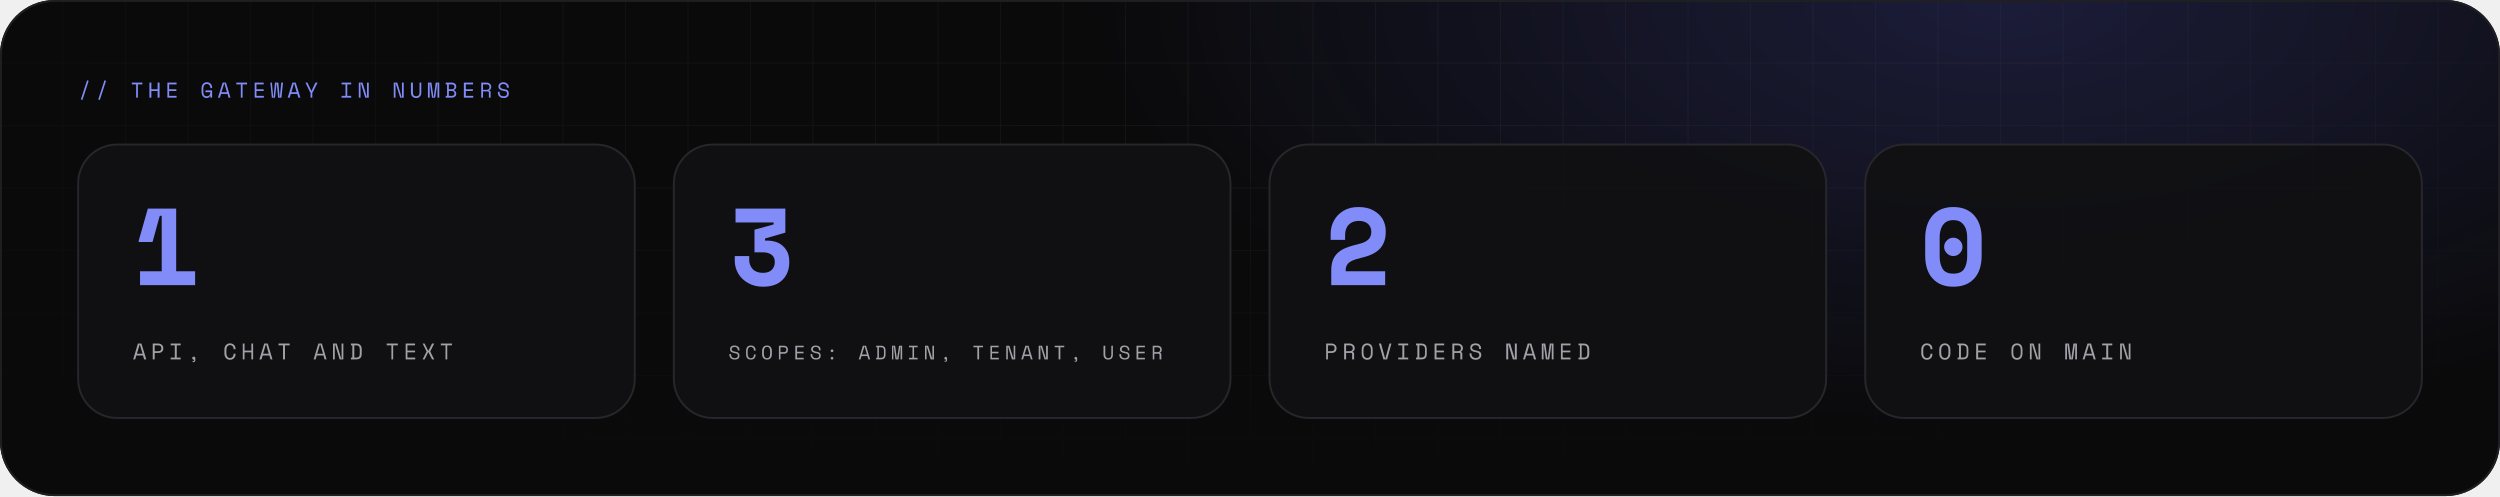
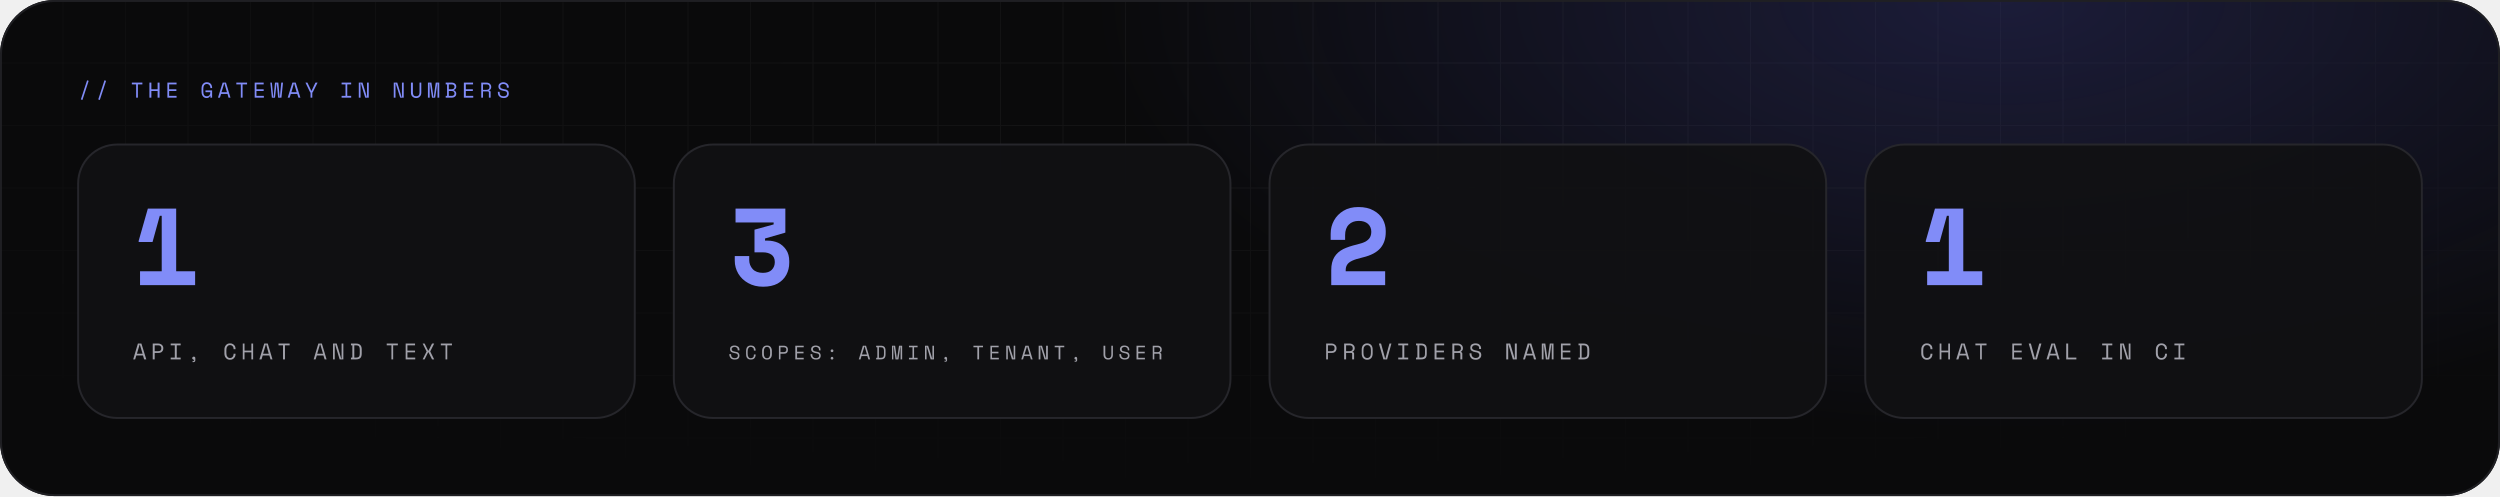
- <svg xmlns="http://www.w3.org/2000/svg" viewBox="0 0 1280 254" width="1280" height="254" role="img" aria-label="1 API, CHAT AND TEXT. 3 SCOPES: ADMIN, TENANT, USER. 2 PROVIDERS NAMED. 0 CODE ON MAIN">
+ <svg xmlns="http://www.w3.org/2000/svg" viewBox="0 0 1280 254" width="1280" height="254" role="img" aria-label="1 API, CHAT AND TEXT. 3 SCOPES: ADMIN, TENANT, USER. 2 PROVIDERS NAMED. 1 CHAT EVAL IN CI">
  <defs>
    <radialGradient id="vmp-stats-d-g">
      <stop offset="0" stop-color="#6366f1" stop-opacity="0.2" />
      <stop offset="1" stop-color="#6366f1" stop-opacity="0" />
    </radialGradient>
    <pattern id="vmp-stats-d-grid" width="32" height="32" patternUnits="userSpaceOnUse">
      <path d="M32 0H0V32" fill="none" stroke="#ffffff" stroke-opacity="0.045" stroke-width="1" />
    </pattern>
    <radialGradient id="vmp-stats-d-fade" cx="0.5" cy="0.2" r="0.8">
      <stop offset="0" stop-color="#fff" />
      <stop offset="1" stop-color="#fff" stop-opacity="0" />
    </radialGradient>
    <mask id="vmp-stats-d-m">
      <rect width="1280" height="254" fill="url(#vmp-stats-d-fade)" />
    </mask>
    <clipPath id="vmp-stats-d-clip">
      <rect width="1280" height="254" rx="28" />
    </clipPath>
  </defs>
  <g clip-path="url(#vmp-stats-d-clip)">
    <rect width="1280" height="254" fill="#0a0a0b" />
    <rect width="1280" height="254" fill="url(#vmp-stats-d-grid)" mask="url(#vmp-stats-d-m)" />
    <ellipse cx="1024" cy="0" rx="461" ry="220" fill="url(#vmp-stats-d-g)" />
  </g>
  <rect x="0.5" y="0.5" width="1279" height="253" rx="27.5" fill="none" stroke="#1f1f23" />
  <path fill="#818cf8" d="M42.2 51.2 41.4 50.9 44.6 41.1 45.4 41.4ZM51.1 51.2 50.3 50.9 53.5 41.1 54.3 41.4ZM69.7 50V43.2H67.5V42.3H72.9V43.2H70.6V50ZM76.5 50V42.3H77.5V45.7H80.7V42.3H81.7V50H80.7V46.6H77.5V50ZM85.7 50V42.3H90.4V43.2H86.6V45.7H90.3V46.6H86.6V49.1H90.4V50ZM105.8 50.2Q104.6 50.2 103.9 49.3Q103.2 48.5 103.2 47V45.3Q103.2 43.8 103.9 43Q104.6 42.1 105.9 42.1Q106.8 42.1 107.4 42.5Q108 42.9 108.3 43.5Q108.6 44.2 108.6 44.9V45.1H107.7V44.9Q107.7 44.4 107.5 44Q107.3 43.6 106.9 43.3Q106.5 43 105.9 43Q105 43 104.5 43.7Q104.1 44.3 104.1 45.4V46.9Q104.1 48.1 104.5 48.7Q105 49.3 105.9 49.3Q106.7 49.3 107.2 48.8Q107.7 48.2 107.7 47.3V47.2H105.2V46.3H108.6V50H107.7V49.1H107.6Q107.4 49.5 106.9 49.9Q106.5 50.2 105.8 50.2ZM111.6 50 114 42.3H115.7L118 50H117L116.5 48.1H113.2L112.6 50ZM113.4 47.2H116.2L114.9 42.7H114.8ZM123.3 50V43.2H121V42.3H126.5V43.2H124.2V50ZM130.4 50V42.3H135V43.2H131.3V45.7H135V46.6H131.3V49.1H135.1V50ZM139.2 50 138.4 42.3H139.2L139.9 49.6H140.1L140.8 42.3H142.5L143.2 49.6H143.3L144 42.3H144.9L144.1 50H142.4L141.7 42.7H141.6L140.8 50ZM147.3 50 149.7 42.3H151.4L153.8 50H152.8L152.2 48.1H148.9L148.3 50ZM149.2 47.2H151.9L150.6 42.7H150.5ZM159 50V47.3H158.8L156.4 42.3H157.4L159.4 46.5H159.5L161.5 42.3H162.6L160.1 47.3H159.9V50ZM174.9 50V49.1H176.9V43.2H174.9V42.3H179.8V43.2H177.8V49.1H179.8V50ZM183.7 50V42.3H185.6L187.8 49.6H187.9V42.3H188.8V50H187L184.8 42.7H184.6V50ZM201.6 50V42.3H203.4L205.6 49.6H205.8V42.3H206.7V50H204.9L202.6 42.7H202.5V50ZM213.1 50.2Q211.9 50.2 211.1 49.4Q210.4 48.7 210.4 47.4V42.3H211.4V47.4Q211.4 48.3 211.8 48.8Q212.2 49.3 213.1 49.3Q213.9 49.3 214.4 48.8Q214.8 48.3 214.8 47.4V42.3H215.7V47.4Q215.7 48.7 215 49.4Q214.3 50.2 213.1 50.2ZM219.1 50V42.3H220.9L221.9 49.6H222.1L223.1 42.3H224.9V50H224V42.7H223.9L222.8 50H221.2L220.1 42.7H220V50ZM228.2 50V49.1H228.9V43.2H228.2V42.3H231.3Q232.4 42.3 233 42.9Q233.6 43.4 233.6 44.3V44.4Q233.6 45.1 233.2 45.5Q232.8 45.9 232.3 46.1V46.2Q232.8 46.3 233.2 46.8Q233.6 47.2 233.6 47.9V48Q233.6 48.9 233 49.4Q232.4 50 231.3 50ZM229.8 45.7H231.3Q231.9 45.7 232.3 45.4Q232.7 45 232.7 44.4V44.4Q232.7 43.8 232.3 43.5Q231.9 43.2 231.2 43.2H229.8ZM229.8 49.1H231.2Q231.9 49.1 232.3 48.8Q232.7 48.5 232.7 47.9V47.9Q232.7 47.3 232.3 46.9Q231.9 46.6 231.3 46.6H229.8ZM237.5 50V42.3H242.2V43.2H238.5V45.7H242.1V46.6H238.5V49.1H242.3V50ZM246.4 50V42.3H249.1Q249.9 42.3 250.4 42.6Q251 42.9 251.2 43.4Q251.5 43.8 251.5 44.4V44.7Q251.5 45.1 251.2 45.6Q251 46 250.5 46.2V46.4Q250.8 46.4 251 46.6Q251.2 46.8 251.2 47.2V50H250.3V47.4Q250.3 47.1 250.2 47Q250 46.8 249.7 46.8H247.3V50ZM247.3 46H249Q250.6 46 250.6 44.7V44.5Q250.6 43.9 250.2 43.5Q249.8 43.2 249 43.2H247.3ZM257.9 50.2Q256.9 50.2 256.2 49.8Q255.6 49.4 255.2 48.8Q254.9 48.1 254.9 47.3V47H255.8V47.3Q255.8 48.3 256.3 48.8Q256.9 49.3 257.9 49.3Q258.7 49.3 259.2 48.9Q259.6 48.5 259.6 47.9V47.8Q259.6 47.2 259.2 46.9Q258.7 46.6 257.7 46.5Q256.6 46.3 255.9 45.8Q255.2 45.3 255.2 44.3V44.2Q255.2 43.6 255.5 43.1Q255.8 42.7 256.4 42.4Q257 42.1 257.7 42.1Q258.6 42.1 259.2 42.5Q259.8 42.8 260.1 43.3Q260.5 43.8 260.5 44.5V44.9H259.5V44.5Q259.5 44 259.3 43.7Q259 43.3 258.6 43.2Q258.2 43 257.7 43Q257.3 43 256.9 43.1Q256.6 43.3 256.3 43.6Q256.1 43.8 256.1 44.2V44.3Q256.1 44.9 256.6 45.2Q257.2 45.5 258.2 45.7Q259.4 45.8 260 46.4Q260.5 46.9 260.5 47.8V47.9Q260.5 48.9 259.9 49.5Q259.2 50.2 257.9 50.2Z" />
  <rect x="40.0" y="74" width="285.0" height="140" rx="20" fill="#111113" fill-opacity="0.92" stroke="#26262b" />
  <path fill="#818cf8" d="M71.7 146V138.9H82.8V110.5H81.8L78.1 123.9H71V123.3L75.7 106.8H90.2V138.9H99.9V146Z" />
  <path fill="#a1a1aa" d="M68.2 184 70.6 175.9H72.4L74.9 184H73.8L73.2 182H69.8L69.2 184ZM70.1 181.1H73L71.6 176.4H71.5ZM78.2 184V175.9H81.1Q81.9 175.9 82.5 176.3Q83 176.6 83.3 177.1Q83.6 177.5 83.6 178.1V178.5Q83.6 179.1 83.3 179.6Q83 180.1 82.5 180.4Q81.9 180.7 81.1 180.7H79.2V184ZM79.2 179.8H81Q82.6 179.8 82.6 178.4V178.2Q82.6 177.6 82.2 177.2Q81.8 176.8 81 176.8H79.2ZM87.4 184V183.1H89.5V176.8H87.4V175.9H92.5V176.8H90.5V183.1H92.5V184ZM98.6 185.4V184.8H99.1Q99.4 184.8 99.4 184.4V184.1Q99.3 184.2 99.2 184.2Q98.9 184.2 98.7 183.9Q98.4 183.7 98.4 183.4Q98.4 183 98.7 182.8Q98.9 182.6 99.2 182.6Q99.6 182.6 99.8 182.8Q100 183 100 183.4V184.5Q100 184.9 99.8 185.1Q99.5 185.4 99.2 185.4ZM117.8 184.2Q116.4 184.2 115.7 183.3Q114.9 182.5 114.9 180.9V179.1Q114.9 177.5 115.7 176.7Q116.4 175.8 117.8 175.8Q118.7 175.8 119.3 176.2Q119.9 176.6 120.3 177.2Q120.6 177.9 120.6 178.7V178.8H119.6V178.7Q119.6 178.2 119.4 177.7Q119.2 177.3 118.8 177Q118.4 176.7 117.8 176.7Q116.8 176.7 116.4 177.4Q115.9 178 115.9 179.1V180.8Q115.9 182 116.4 182.6Q116.8 183.3 117.8 183.3Q118.4 183.3 118.8 183Q119.2 182.7 119.4 182.2Q119.6 181.8 119.6 181.2V181.1H120.6V181.2Q120.6 182.1 120.3 182.7Q119.9 183.4 119.3 183.8Q118.7 184.2 117.8 184.2ZM124.3 184V175.9H125.2V179.5H128.7V175.9H129.6V184H128.7V180.4H125.2V184ZM132.8 184 135.3 175.9H137.1L139.5 184H138.5L137.9 182H134.5L133.9 184ZM134.7 181.1H137.6L136.3 176.4H136.1ZM144.9 184V176.8H142.6V175.9H148.3V176.8H145.9V184ZM160.6 184 163 175.9H164.8L167.2 184H166.2L165.6 182H162.2L161.6 184ZM162.4 181.1H165.4L164 176.4H163.8ZM170.5 184V175.9H172.4L174.7 183.6H174.9V175.9H175.8V184H173.9L171.6 176.4H171.4V184ZM179.7 184V183.1H180.4V176.8H179.7V175.9H182.3Q183.8 175.9 184.5 176.7Q185.2 177.4 185.2 178.9V181Q185.2 182.6 184.5 183.3Q183.8 184 182.3 184ZM181.4 183.1H182.2Q182.9 183.1 183.4 182.9Q183.8 182.7 184 182.3Q184.2 181.8 184.2 180.9V179Q184.2 178.2 184 177.7Q183.8 177.2 183.4 177Q182.9 176.8 182.2 176.8H181.4ZM200.4 184V176.8H198V175.9H203.7V176.8H201.3V184ZM207.7 184V175.9H212.5V176.8H208.6V179.5H212.5V180.4H208.6V183.1H212.6V184ZM216.4 184 218.4 180V179.9L216.4 175.9H217.4L219.2 179.5H219.4L221.2 175.9H222.3L220.3 179.9V180L222.3 184H221.2L219.4 180.4H219.2L217.4 184ZM228.1 184V176.8H225.7V175.9H231.4V176.8H229V184Z" />
  <rect x="345.0" y="74" width="285.0" height="140" rx="20" fill="#111113" fill-opacity="0.92" stroke="#26262b" />
  <path fill="#818cf8" d="M390.7 146.8Q386.3 146.8 383 144.9Q379.8 143.1 378 140.1Q376.2 137 376.2 133.5V131.1H383.6V133.1Q383.6 135.8 385.4 137.8Q387.2 139.7 390.6 139.7Q393.6 139.7 395.1 138.2Q396.7 136.6 396.7 134.2Q396.7 131.6 395 130.4Q393.3 129.2 390.7 129.2H386.3V117.6L396.1 114.9V113.9H376.6V106.8H402.1V119.1L391.7 122.1V123.2H393Q395.8 123.2 398.4 124.3Q400.9 125.5 402.5 127.9Q404.1 130.2 404.1 133.8V134.5Q404.1 137.9 402.6 140.7Q401.1 143.5 398.1 145.2Q395.1 146.8 390.7 146.8Z" />
  <path fill="#a1a1aa" d="M376.2 184.1Q375.3 184.1 374.7 183.8Q374.1 183.5 373.8 182.9Q373.4 182.3 373.4 181.6V181.3H374.3V181.5Q374.3 182.4 374.8 182.9Q375.3 183.4 376.2 183.4Q377 183.4 377.4 183Q377.8 182.7 377.8 182.1V182Q377.8 181.5 377.4 181.2Q377 180.9 376.1 180.8Q375 180.6 374.4 180.2Q373.8 179.7 373.8 178.8V178.7Q373.8 178.2 374 177.8Q374.3 177.3 374.9 177.1Q375.4 176.9 376.1 176.9Q376.9 176.9 377.4 177.2Q378 177.4 378.3 177.9Q378.6 178.4 378.6 179V179.4H377.7V179Q377.7 178.6 377.5 178.3Q377.2 177.9 376.9 177.8Q376.5 177.6 376.1 177.6Q375.7 177.6 375.3 177.8Q375 177.9 374.8 178.1Q374.6 178.4 374.6 178.8V178.8Q374.6 179.4 375.1 179.7Q375.5 179.9 376.5 180.1Q377.6 180.2 378.1 180.7Q378.6 181.2 378.6 182V182.1Q378.6 183 378 183.6Q377.4 184.1 376.2 184.1ZM384.4 184.1Q383.3 184.1 382.6 183.4Q382 182.7 382 181.3V179.7Q382 178.4 382.6 177.6Q383.3 176.9 384.4 176.9Q385.2 176.9 385.8 177.2Q386.3 177.5 386.6 178.1Q386.9 178.7 386.9 179.4V179.5H386V179.4Q386 178.9 385.9 178.5Q385.7 178.1 385.3 177.9Q385 177.6 384.4 177.6Q383.6 177.6 383.2 178.2Q382.8 178.8 382.8 179.8V181.2Q382.8 182.2 383.2 182.8Q383.6 183.4 384.4 183.4Q385 183.4 385.4 183.1Q385.7 182.9 385.9 182.5Q386 182.1 386 181.6V181.5H386.9V181.6Q386.9 182.3 386.6 182.9Q386.3 183.5 385.8 183.8Q385.2 184.1 384.4 184.1ZM392.7 184.1Q391.6 184.1 390.9 183.4Q390.2 182.7 390.2 181.3V179.7Q390.2 178.4 390.9 177.6Q391.6 176.9 392.7 176.9Q393.9 176.9 394.5 177.6Q395.2 178.4 395.2 179.7V181.3Q395.2 182.7 394.5 183.4Q393.9 184.1 392.7 184.1ZM392.7 183.4Q393.5 183.4 393.9 182.8Q394.3 182.2 394.3 181.2V179.8Q394.3 178.8 393.9 178.2Q393.5 177.6 392.7 177.6Q391.9 177.6 391.5 178.2Q391.1 178.8 391.1 179.8V181.2Q391.1 182.2 391.5 182.8Q391.9 183.4 392.7 183.4ZM398.8 184V177H401.3Q402 177 402.5 177.3Q403 177.5 403.2 178Q403.4 178.4 403.4 178.9V179.2Q403.4 179.7 403.2 180.2Q403 180.6 402.5 180.9Q402 181.1 401.3 181.1H399.6V184ZM399.6 180.3H401.2Q402.6 180.3 402.6 179.1V179Q402.6 178.4 402.3 178.1Q401.9 177.8 401.2 177.8H399.6ZM407.2 184V177H411.5V177.8H408.1V180.1H411.4V180.9H408.1V183.2H411.5V184ZM417.8 184.1Q416.9 184.1 416.3 183.8Q415.7 183.5 415.4 182.9Q415 182.3 415 181.6V181.3H415.9V181.5Q415.9 182.4 416.4 182.9Q416.9 183.4 417.8 183.4Q418.6 183.4 419 183Q419.4 182.7 419.4 182.1V182Q419.4 181.5 419 181.2Q418.6 180.9 417.6 180.8Q416.6 180.6 416 180.2Q415.3 179.7 415.3 178.8V178.7Q415.3 178.2 415.6 177.8Q415.9 177.3 416.5 177.1Q417 176.9 417.7 176.9Q418.4 176.9 419 177.2Q419.6 177.4 419.9 177.9Q420.1 178.4 420.1 179V179.4H419.3V179Q419.3 178.6 419.1 178.3Q418.8 177.9 418.5 177.8Q418.1 177.6 417.6 177.6Q417.3 177.6 416.9 177.8Q416.6 177.9 416.4 178.1Q416.2 178.4 416.2 178.8V178.8Q416.2 179.4 416.7 179.7Q417.1 179.9 418.1 180.1Q419.2 180.2 419.7 180.7Q420.2 181.2 420.2 182V182.1Q420.2 183 419.6 183.6Q419 184.1 417.8 184.1ZM426 180.3Q425.7 180.3 425.5 180.1Q425.3 179.9 425.3 179.6Q425.3 179.3 425.5 179.1Q425.7 178.9 426 178.9Q426.3 178.9 426.5 179.1Q426.7 179.3 426.7 179.6Q426.7 179.9 426.5 180.1Q426.3 180.3 426 180.3ZM426 184.1Q425.7 184.1 425.5 183.9Q425.3 183.7 425.3 183.4Q425.3 183.2 425.5 182.9Q425.7 182.7 426 182.7Q426.3 182.7 426.5 182.9Q426.7 183.2 426.7 183.4Q426.7 183.7 426.5 183.9Q426.3 184.1 426 184.1ZM439.7 184 441.8 177H443.4L445.5 184H444.6L444.1 182.3H441.1L440.6 184ZM441.3 181.5H443.9L442.7 177.4H442.6ZM448.6 184V183.2H449.2V177.8H448.6V177H450.9Q452.2 177 452.8 177.6Q453.4 178.2 453.4 179.6V181.4Q453.4 182.8 452.8 183.4Q452.2 184 450.9 184ZM450 183.2H450.8Q451.4 183.2 451.8 183.1Q452.2 182.9 452.4 182.5Q452.6 182.1 452.6 181.3V179.7Q452.6 178.9 452.4 178.5Q452.2 178.1 451.8 177.9Q451.4 177.8 450.8 177.8H450ZM456.7 184V177H458.3L459.2 183.6H459.3L460.3 177H461.9V184H461.1V177.4H461L460 184H458.5L457.6 177.4H457.4V184ZM465.4 184V183.2H467.2V177.8H465.4V177H469.8V177.8H468V183.2H469.8V184ZM473.6 184V177H475.2L477.3 183.6H477.4V177H478.2V184H476.5L474.5 177.4H474.4V184ZM483.6 185.2V184.7H484.1Q484.4 184.7 484.4 184.4V184.1Q484.3 184.1 484.2 184.1Q483.9 184.1 483.7 183.9Q483.5 183.7 483.5 183.4Q483.5 183.2 483.7 182.9Q483.9 182.7 484.2 182.7Q484.5 182.7 484.7 182.9Q484.9 183.2 484.9 183.4V184.4Q484.9 184.8 484.7 185Q484.5 185.2 484.1 185.2ZM500.4 184V177.8H498.4V177H503.3V177.8H501.3V184ZM507.1 184V177H511.3V177.8H507.9V180.1H511.2V180.9H507.9V183.2H511.4V184ZM515.2 184V177H516.8L518.9 183.6H519V177H519.8V184H518.1L516.1 177.4H516V184ZM522.9 184 525 177H526.6L528.7 184H527.8L527.3 182.3H524.3L523.8 184ZM524.5 181.5H527.1L525.9 177.4H525.8ZM531.8 184V177H533.5L535.5 183.6H535.6V177H536.5V184H534.8L532.8 177.4H532.7V184ZM542 184V177.8H540V177H544.9V177.8H542.9V184ZM550.2 185.2V184.7H550.7Q550.9 184.7 550.9 184.4V184.1Q550.9 184.1 550.8 184.1Q550.5 184.1 550.3 183.9Q550.1 183.7 550.1 183.4Q550.1 183.2 550.3 182.9Q550.5 182.7 550.8 182.7Q551.1 182.7 551.3 182.9Q551.5 183.2 551.5 183.4V184.4Q551.5 184.8 551.3 185Q551.1 185.2 550.7 185.2ZM567.4 184.1Q566.3 184.1 565.7 183.5Q565 182.8 565 181.6V177H565.9V181.6Q565.9 182.5 566.3 182.9Q566.7 183.4 567.4 183.4Q568.2 183.4 568.6 182.9Q569 182.5 569 181.6V177H569.8V181.6Q569.8 182.8 569.2 183.5Q568.5 184.1 567.4 184.1ZM575.9 184.1Q575 184.1 574.4 183.8Q573.8 183.5 573.4 182.9Q573.1 182.3 573.1 181.6V181.3H574V181.5Q574 182.4 574.5 182.9Q575 183.4 575.9 183.4Q576.7 183.4 577.1 183Q577.5 182.7 577.5 182.1V182Q577.5 181.5 577 181.2Q576.6 180.9 575.7 180.8Q574.7 180.6 574.1 180.2Q573.4 179.7 573.4 178.8V178.7Q573.4 178.2 573.7 177.8Q574 177.3 574.5 177.1Q575.1 176.9 575.7 176.9Q576.5 176.9 577.1 177.2Q577.6 177.4 577.9 177.9Q578.2 178.4 578.2 179V179.4H577.4V179Q577.4 178.6 577.2 178.3Q576.9 177.9 576.6 177.8Q576.2 177.6 575.7 177.6Q575.4 177.6 575 177.8Q574.7 177.9 574.5 178.1Q574.3 178.4 574.3 178.8V178.8Q574.3 179.4 574.7 179.7Q575.2 179.9 576.2 180.1Q577.3 180.2 577.8 180.7Q578.3 181.2 578.3 182V182.1Q578.3 183 577.7 183.6Q577.1 184.1 575.9 184.1ZM581.9 184V177H586.2V177.8H582.8V180.1H586.1V180.9H582.8V183.2H586.2V184ZM590.2 184V177H592.7Q593.4 177 593.9 177.3Q594.3 177.5 594.6 178Q594.8 178.4 594.8 178.9V179.2Q594.8 179.6 594.6 180Q594.4 180.4 593.9 180.6V180.7Q594.2 180.7 594.4 180.9Q594.6 181.1 594.6 181.5V184H593.7V181.7Q593.7 181.4 593.6 181.3Q593.5 181.1 593.2 181.1H591V184ZM591 180.3H592.6Q594 180.3 594 179.1V179Q594 178.4 593.6 178.1Q593.3 177.8 592.6 177.8H591Z" />
  <rect x="650.0" y="74" width="285.0" height="140" rx="20" fill="#111113" fill-opacity="0.92" stroke="#26262b" />
  <path fill="#818cf8" d="M681.6 146V138.3Q681.6 134.2 683.2 131.6Q684.8 129 687.8 127.5Q690.8 126.1 694.7 125.2Q697.7 124.5 699.3 123.6Q700.9 122.6 701.5 121.4Q702.1 120.2 702.1 118.6Q702.1 116.2 700.4 114.6Q698.7 113.1 695.7 113.1Q692.5 113.1 690.6 115Q688.7 116.9 688.7 120.4V122.8H681.3V119.7Q681.3 116 683 112.9Q684.7 109.8 687.9 107.9Q691 106 695.5 106Q700.2 106 703.3 107.8Q706.4 109.5 708 112.3Q709.5 115.1 709.5 118.2V118.9Q709.5 123.8 706.8 127Q704 130.3 697.7 131.8Q694.2 132.6 692.3 133.5Q690.4 134.4 689.7 135.6Q689 136.7 689 138.3V138.9H709.2V146Z" />
  <path fill="#a1a1aa" d="M679 184V175.9H681.9Q682.7 175.9 683.2 176.3Q683.8 176.6 684 177.1Q684.3 177.5 684.3 178.1V178.5Q684.3 179.1 684 179.6Q683.8 180.1 683.2 180.4Q682.7 180.7 681.9 180.7H679.9V184ZM679.9 179.8H681.7Q683.3 179.8 683.3 178.4V178.2Q683.3 177.6 683 177.2Q682.6 176.8 681.7 176.8H679.9ZM688.2 184V175.9H691.1Q691.9 175.9 692.5 176.3Q693 176.6 693.3 177.1Q693.6 177.5 693.6 178.1V178.5Q693.6 178.9 693.3 179.4Q693.1 179.8 692.5 180.1V180.2Q692.9 180.3 693.1 180.5Q693.3 180.7 693.3 181.1V184H692.3V181.3Q692.3 181 692.2 180.8Q692 180.7 691.7 180.7H689.2V184ZM689.2 179.8H691Q692.6 179.8 692.6 178.4V178.2Q692.6 177.6 692.2 177.2Q691.8 176.8 691 176.8H689.2ZM700 184.2Q698.7 184.2 697.9 183.3Q697.2 182.5 697.2 180.9V179.1Q697.2 177.5 697.9 176.7Q698.7 175.8 700 175.8Q701.3 175.8 702.1 176.7Q702.8 177.5 702.8 179.1V180.9Q702.8 182.5 702.1 183.3Q701.3 184.2 700 184.2ZM700 183.3Q700.9 183.3 701.4 182.6Q701.9 182 701.9 180.8V179.1Q701.9 178 701.4 177.4Q700.9 176.7 700 176.7Q699.1 176.7 698.6 177.4Q698.1 178 698.1 179.1V180.8Q698.1 182 698.6 182.6Q699.1 183.3 700 183.3ZM708.3 184 706 175.9H707.1L709.2 183.6H709.3L711.4 175.9H712.4L710.2 184ZM715.9 184V183.1H718V176.8H715.9V175.9H721V176.8H719V183.1H721V184ZM725 184V183.1H725.7V176.8H725V175.9H727.7Q729.2 175.9 729.9 176.7Q730.5 177.4 730.5 178.9V181Q730.5 182.6 729.9 183.3Q729.2 184 727.7 184ZM726.7 183.1H727.5Q728.2 183.1 728.7 182.9Q729.1 182.7 729.4 182.3Q729.6 181.8 729.6 180.9V179Q729.6 178.2 729.4 177.7Q729.1 177.2 728.7 177Q728.2 176.8 727.5 176.8H726.7ZM734.5 184V175.9H739.4V176.8H735.5V179.5H739.3V180.4H735.5V183.1H739.5V184ZM743.6 184V175.9H746.5Q747.3 175.9 747.9 176.3Q748.4 176.6 748.7 177.1Q749 177.5 749 178.1V178.5Q749 178.9 748.7 179.4Q748.5 179.8 748 180.1V180.2Q748.3 180.3 748.5 180.5Q748.7 180.7 748.7 181.1V184H747.7V181.3Q747.7 181 747.6 180.8Q747.5 180.7 747.1 180.7H744.6V184ZM744.6 179.8H746.4Q748 179.8 748 178.4V178.2Q748 177.6 747.6 177.2Q747.2 176.8 746.4 176.8H744.6ZM755.6 184.2Q754.5 184.2 753.8 183.8Q753.1 183.4 752.8 182.7Q752.4 182.1 752.4 181.2V180.9H753.4V181.1Q753.4 182.2 754 182.7Q754.6 183.3 755.6 183.3Q756.5 183.3 756.9 182.9Q757.4 182.5 757.4 181.8V181.7Q757.4 181.1 756.9 180.8Q756.5 180.4 755.4 180.3Q754.2 180.1 753.5 179.6Q752.8 179.1 752.8 178.1V177.9Q752.8 177.3 753.1 176.8Q753.4 176.3 754 176.1Q754.6 175.8 755.4 175.8Q756.3 175.8 757 176.1Q757.6 176.5 757.9 177Q758.3 177.5 758.3 178.2V178.7H757.3V178.3Q757.3 177.7 757.1 177.4Q756.8 177 756.4 176.9Q755.9 176.7 755.4 176.7Q755 176.7 754.6 176.8Q754.2 177 754 177.3Q753.7 177.5 753.7 178V178Q753.7 178.7 754.3 179Q754.8 179.3 755.9 179.5Q757.2 179.7 757.8 180.2Q758.4 180.8 758.4 181.7V181.8Q758.4 182.9 757.6 183.5Q756.9 184.2 755.6 184.2ZM771.2 184V175.9H773.2L775.5 183.6H775.6V175.9H776.6V184H774.6L772.3 176.4H772.2V184ZM779.8 184 782.2 175.9H784L786.5 184H785.4L784.9 182H781.4L780.8 184ZM781.7 181.1H784.6L783.2 176.4H783.1ZM789.4 184V175.9H791.2L792.3 183.6H792.4L793.5 175.9H795.4V184H794.5V176.4H794.3L793.2 184H791.5L790.4 176.4H790.3V184ZM799.2 184V175.9H804.1V176.8H800.1V179.5H804V180.4H800.1V183.1H804.1V184ZM808.2 184V183.1H808.9V176.8H808.2V175.9H810.8Q812.3 175.9 813 176.7Q813.7 177.4 813.7 178.9V181Q813.7 182.6 813 183.3Q812.3 184 810.8 184ZM809.8 183.1H810.7Q811.4 183.1 811.8 182.9Q812.3 182.7 812.5 182.3Q812.7 181.8 812.7 180.9V179Q812.7 178.2 812.5 177.7Q812.3 177.2 811.8 177Q811.4 176.8 810.7 176.8H809.8Z" />
  <rect x="955.0" y="74" width="285.0" height="140" rx="20" fill="#111113" fill-opacity="0.92" stroke="#26262b" />
-   <path fill="#818cf8" d="M1000.1 146.8Q993.4 146.8 989.6 142.7Q985.7 138.6 985.7 130.8V122Q985.7 114.5 989.6 110.2Q993.4 106 1000.1 106Q1006.9 106 1010.7 110.2Q1014.6 114.5 1014.6 122V130.8Q1014.6 138.6 1010.7 142.7Q1006.9 146.8 1000.1 146.8ZM1000.1 140.1Q1004.2 140.1 1005.7 137.6Q1007.2 135.1 1007.2 131.2V121.6Q1007.2 119.1 1006.5 117.1Q1005.7 115.1 1004.2 113.9Q1002.7 112.7 1000.1 112.7Q997.6 112.7 996 113.9Q994.5 115.1 993.8 117.1Q993.1 119.1 993.1 121.6V131.2Q993.1 135.1 994.6 137.6Q996.1 140.1 1000.1 140.1ZM1000.1 131.1Q998.2 131.1 996.8 129.7Q995.4 128.3 995.4 126.4Q995.4 124.5 996.8 123.1Q998.2 121.7 1000.1 121.7Q1002 121.7 1003.4 123.1Q1004.8 124.5 1004.8 126.4Q1004.8 128.3 1003.4 129.7Q1002 131.1 1000.1 131.1Z" />
-   <path fill="#a1a1aa" d="M986.6 184.2Q985.2 184.2 984.5 183.3Q983.7 182.5 983.7 180.9V179.1Q983.7 177.5 984.5 176.7Q985.2 175.8 986.6 175.8Q987.5 175.8 988.1 176.2Q988.8 176.6 989.1 177.2Q989.4 177.9 989.4 178.7V178.8H988.4V178.7Q988.4 178.2 988.2 177.7Q988 177.3 987.6 177Q987.2 176.7 986.6 176.7Q985.6 176.7 985.2 177.4Q984.7 178 984.7 179.1V180.8Q984.7 182 985.2 182.6Q985.6 183.3 986.6 183.3Q987.2 183.3 987.6 183Q988 182.7 988.2 182.2Q988.4 181.8 988.4 181.2V181.1H989.4V181.2Q989.4 182.1 989.1 182.7Q988.8 183.4 988.1 183.8Q987.5 184.2 986.6 184.2ZM995.8 184.2Q994.4 184.2 993.7 183.3Q992.9 182.5 992.9 180.9V179.1Q992.9 177.5 993.7 176.7Q994.4 175.8 995.8 175.8Q997.1 175.8 997.8 176.7Q998.6 177.5 998.6 179.1V180.9Q998.6 182.5 997.8 183.3Q997.1 184.2 995.8 184.2ZM995.8 183.3Q996.7 183.3 997.2 182.6Q997.6 182 997.6 180.8V179.1Q997.6 178 997.2 177.4Q996.7 176.7 995.8 176.7Q994.8 176.7 994.4 177.4Q993.9 178 993.9 179.1V180.8Q993.9 182 994.4 182.6Q994.8 183.3 995.8 183.3ZM1002.3 184V183.1H1003V176.8H1002.3V175.9H1005Q1006.4 175.9 1007.1 176.7Q1007.8 177.4 1007.8 178.9V181Q1007.8 182.6 1007.1 183.3Q1006.4 184 1005 184ZM1004 183.1H1004.8Q1005.5 183.1 1006 182.9Q1006.4 182.7 1006.7 182.3Q1006.9 181.8 1006.9 180.9V179Q1006.9 178.2 1006.7 177.7Q1006.4 177.2 1006 177Q1005.5 176.8 1004.8 176.8H1004ZM1011.8 184V175.9H1016.7V176.8H1012.8V179.5H1016.6V180.4H1012.8V183.1H1016.7V184ZM1032.7 184.2Q1031.4 184.2 1030.6 183.3Q1029.9 182.5 1029.9 180.9V179.1Q1029.9 177.5 1030.6 176.7Q1031.4 175.8 1032.7 175.8Q1034 175.8 1034.8 176.7Q1035.5 177.5 1035.5 179.1V180.9Q1035.5 182.5 1034.8 183.3Q1034 184.2 1032.7 184.2ZM1032.7 183.3Q1033.6 183.3 1034.1 182.6Q1034.6 182 1034.6 180.8V179.1Q1034.6 178 1034.1 177.4Q1033.6 176.7 1032.7 176.7Q1031.8 176.7 1031.3 177.4Q1030.8 178 1030.8 179.1V180.8Q1030.8 182 1031.3 182.6Q1031.8 183.3 1032.7 183.3ZM1039.3 184V175.9H1041.2L1043.5 183.6H1043.7V175.9H1044.6V184H1042.7L1040.4 176.4H1040.2V184ZM1057.4 184V175.9H1059.3L1060.4 183.6H1060.5L1061.6 175.9H1063.4V184H1062.5V176.4H1062.4L1061.3 184H1059.5L1058.5 176.4H1058.3V184ZM1066.3 184 1068.8 175.9H1070.6L1073 184H1072L1071.4 182H1067.9L1067.3 184ZM1068.2 181.1H1071.1L1069.7 176.4H1069.6ZM1076.3 184V183.1H1078.4V176.8H1076.3V175.9H1081.5V176.8H1079.4V183.1H1081.5V184ZM1085.5 184V175.9H1087.4L1089.7 183.6H1089.9V175.9H1090.8V184H1088.9L1086.6 176.4H1086.4V184Z" />
+   <path fill="#818cf8" d="M986.7 146V138.9H997.8V110.5H996.8L993.1 123.9H986V123.3L990.7 106.8H1005.2V138.9H1014.9V146Z" />
+   <path fill="#a1a1aa" d="M986.6 184.2Q985.2 184.2 984.5 183.3Q983.7 182.5 983.7 180.9V179.1Q983.7 177.5 984.5 176.7Q985.2 175.8 986.6 175.8Q987.5 175.8 988.1 176.2Q988.8 176.6 989.1 177.2Q989.4 177.9 989.4 178.7V178.8H988.4V178.7Q988.4 178.2 988.2 177.7Q988 177.3 987.6 177Q987.2 176.7 986.6 176.7Q985.6 176.7 985.2 177.4Q984.7 178 984.7 179.1V180.8Q984.7 182 985.2 182.6Q985.6 183.3 986.6 183.3Q987.2 183.3 987.6 183Q988 182.7 988.2 182.2Q988.4 181.8 988.4 181.2V181.1H989.4V181.2Q989.4 182.1 989.1 182.7Q988.8 183.4 988.1 183.8Q987.5 184.2 986.6 184.2ZM993.1 184V175.9H994V179.5H997.5V175.9H998.4V184H997.5V180.4H994V184ZM1001.6 184 1004.1 175.9H1005.9L1008.3 184H1007.3L1006.7 182H1003.3L1002.7 184ZM1003.5 181.1H1006.5L1005.1 176.4H1004.9ZM1013.8 184V176.8H1011.4V175.9H1017.1V176.8H1014.7V184ZM1030.3 184V175.9H1035.1V176.8H1031.2V179.5H1035.1V180.4H1031.2V183.1H1035.2V184ZM1041 184 1038.7 175.9H1039.8L1041.9 183.6H1042L1044.1 175.9H1045.2L1042.9 184ZM1047.8 184 1050.3 175.9H1052.1L1054.5 184H1053.5L1052.9 182H1049.5L1048.9 184ZM1049.7 181.1H1052.6L1051.3 176.4H1051.1ZM1057.9 184V175.9H1058.9V183.1H1063.1V184ZM1076.3 184V183.1H1078.4V176.8H1076.3V175.9H1081.5V176.8H1079.4V183.1H1081.5V184ZM1085.5 184V175.9H1087.4L1089.7 183.6H1089.9V175.9H1090.8V184H1088.9L1086.6 176.4H1086.4V184ZM1106.7 184.2Q1105.3 184.2 1104.6 183.3Q1103.8 182.5 1103.8 180.9V179.1Q1103.8 177.5 1104.6 176.7Q1105.3 175.8 1106.7 175.8Q1107.6 175.8 1108.2 176.2Q1108.8 176.6 1109.2 177.2Q1109.5 177.9 1109.5 178.7V178.8H1108.5V178.7Q1108.5 178.2 1108.3 177.7Q1108.1 177.3 1107.7 177Q1107.3 176.7 1106.7 176.7Q1105.7 176.7 1105.3 177.4Q1104.8 178 1104.8 179.1V180.8Q1104.8 182 1105.3 182.6Q1105.7 183.3 1106.7 183.3Q1107.3 183.3 1107.7 183Q1108.1 182.7 1108.3 182.2Q1108.5 181.8 1108.5 181.2V181.1H1109.5V181.2Q1109.5 182.1 1109.2 182.7Q1108.8 183.4 1108.2 183.8Q1107.6 184.2 1106.7 184.2ZM1113.3 184V183.1H1115.4V176.8H1113.3V175.9H1118.4V176.8H1116.3V183.1H1118.4V184Z" />
</svg>
